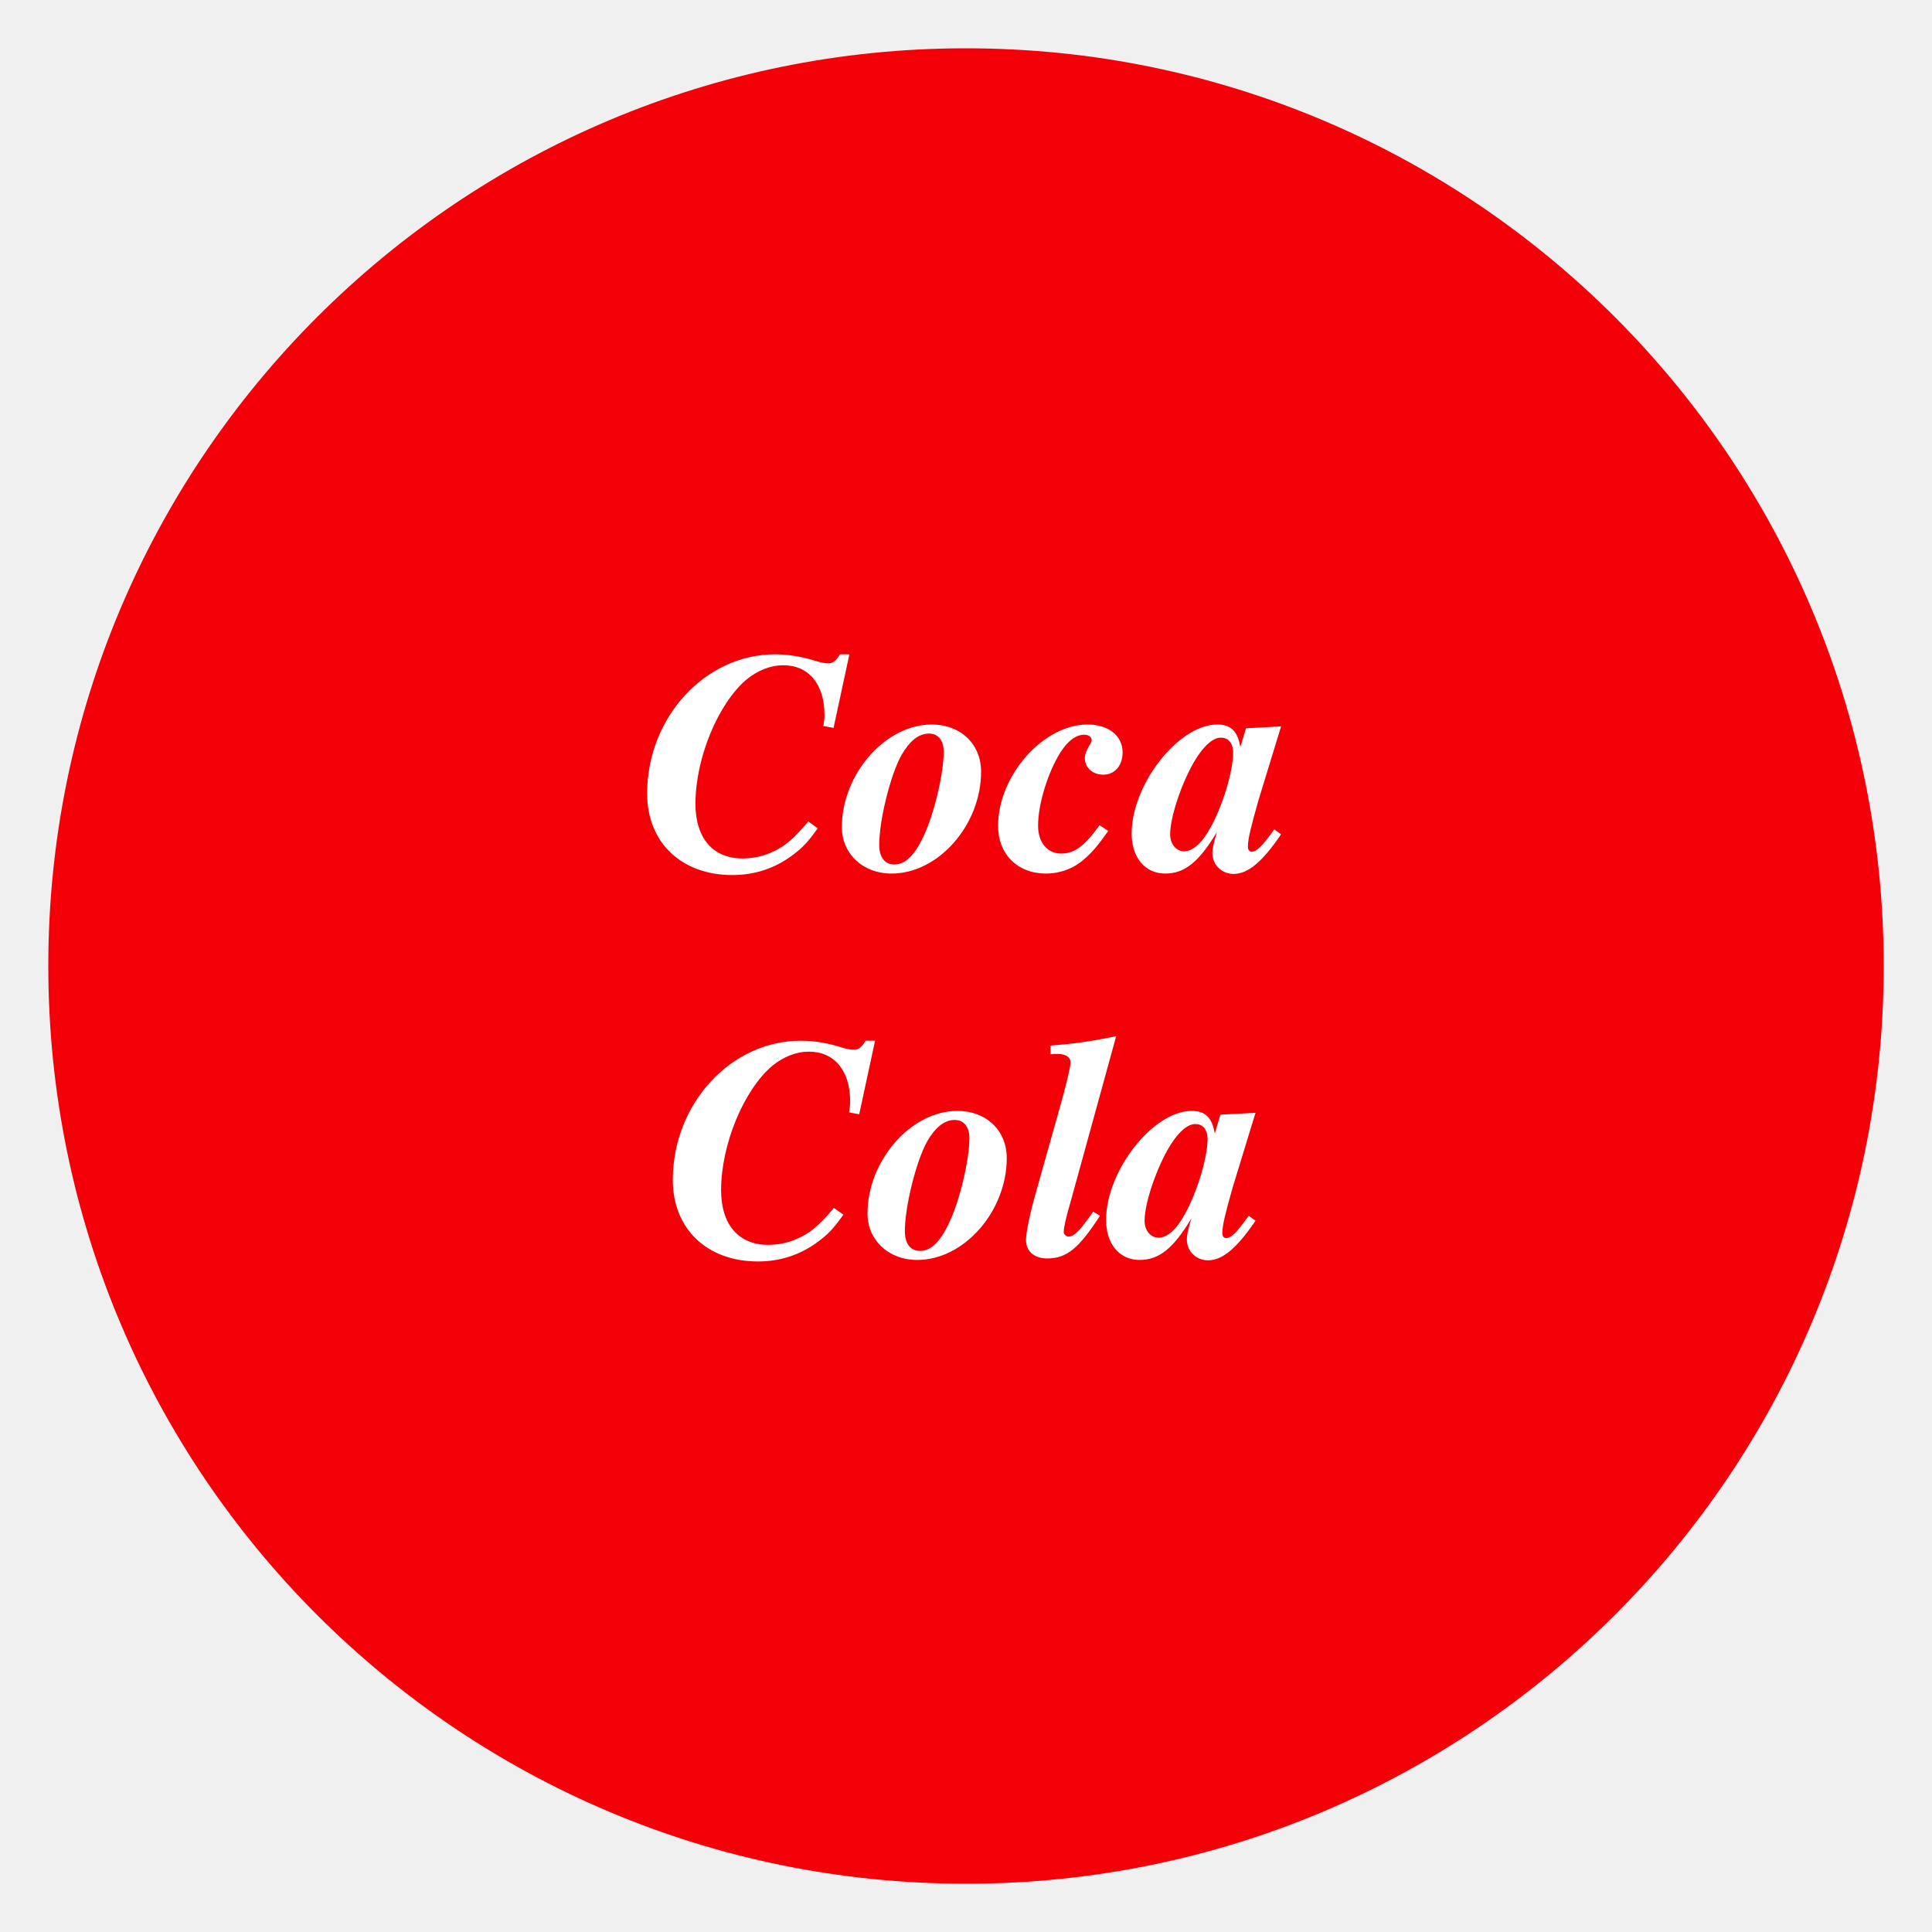
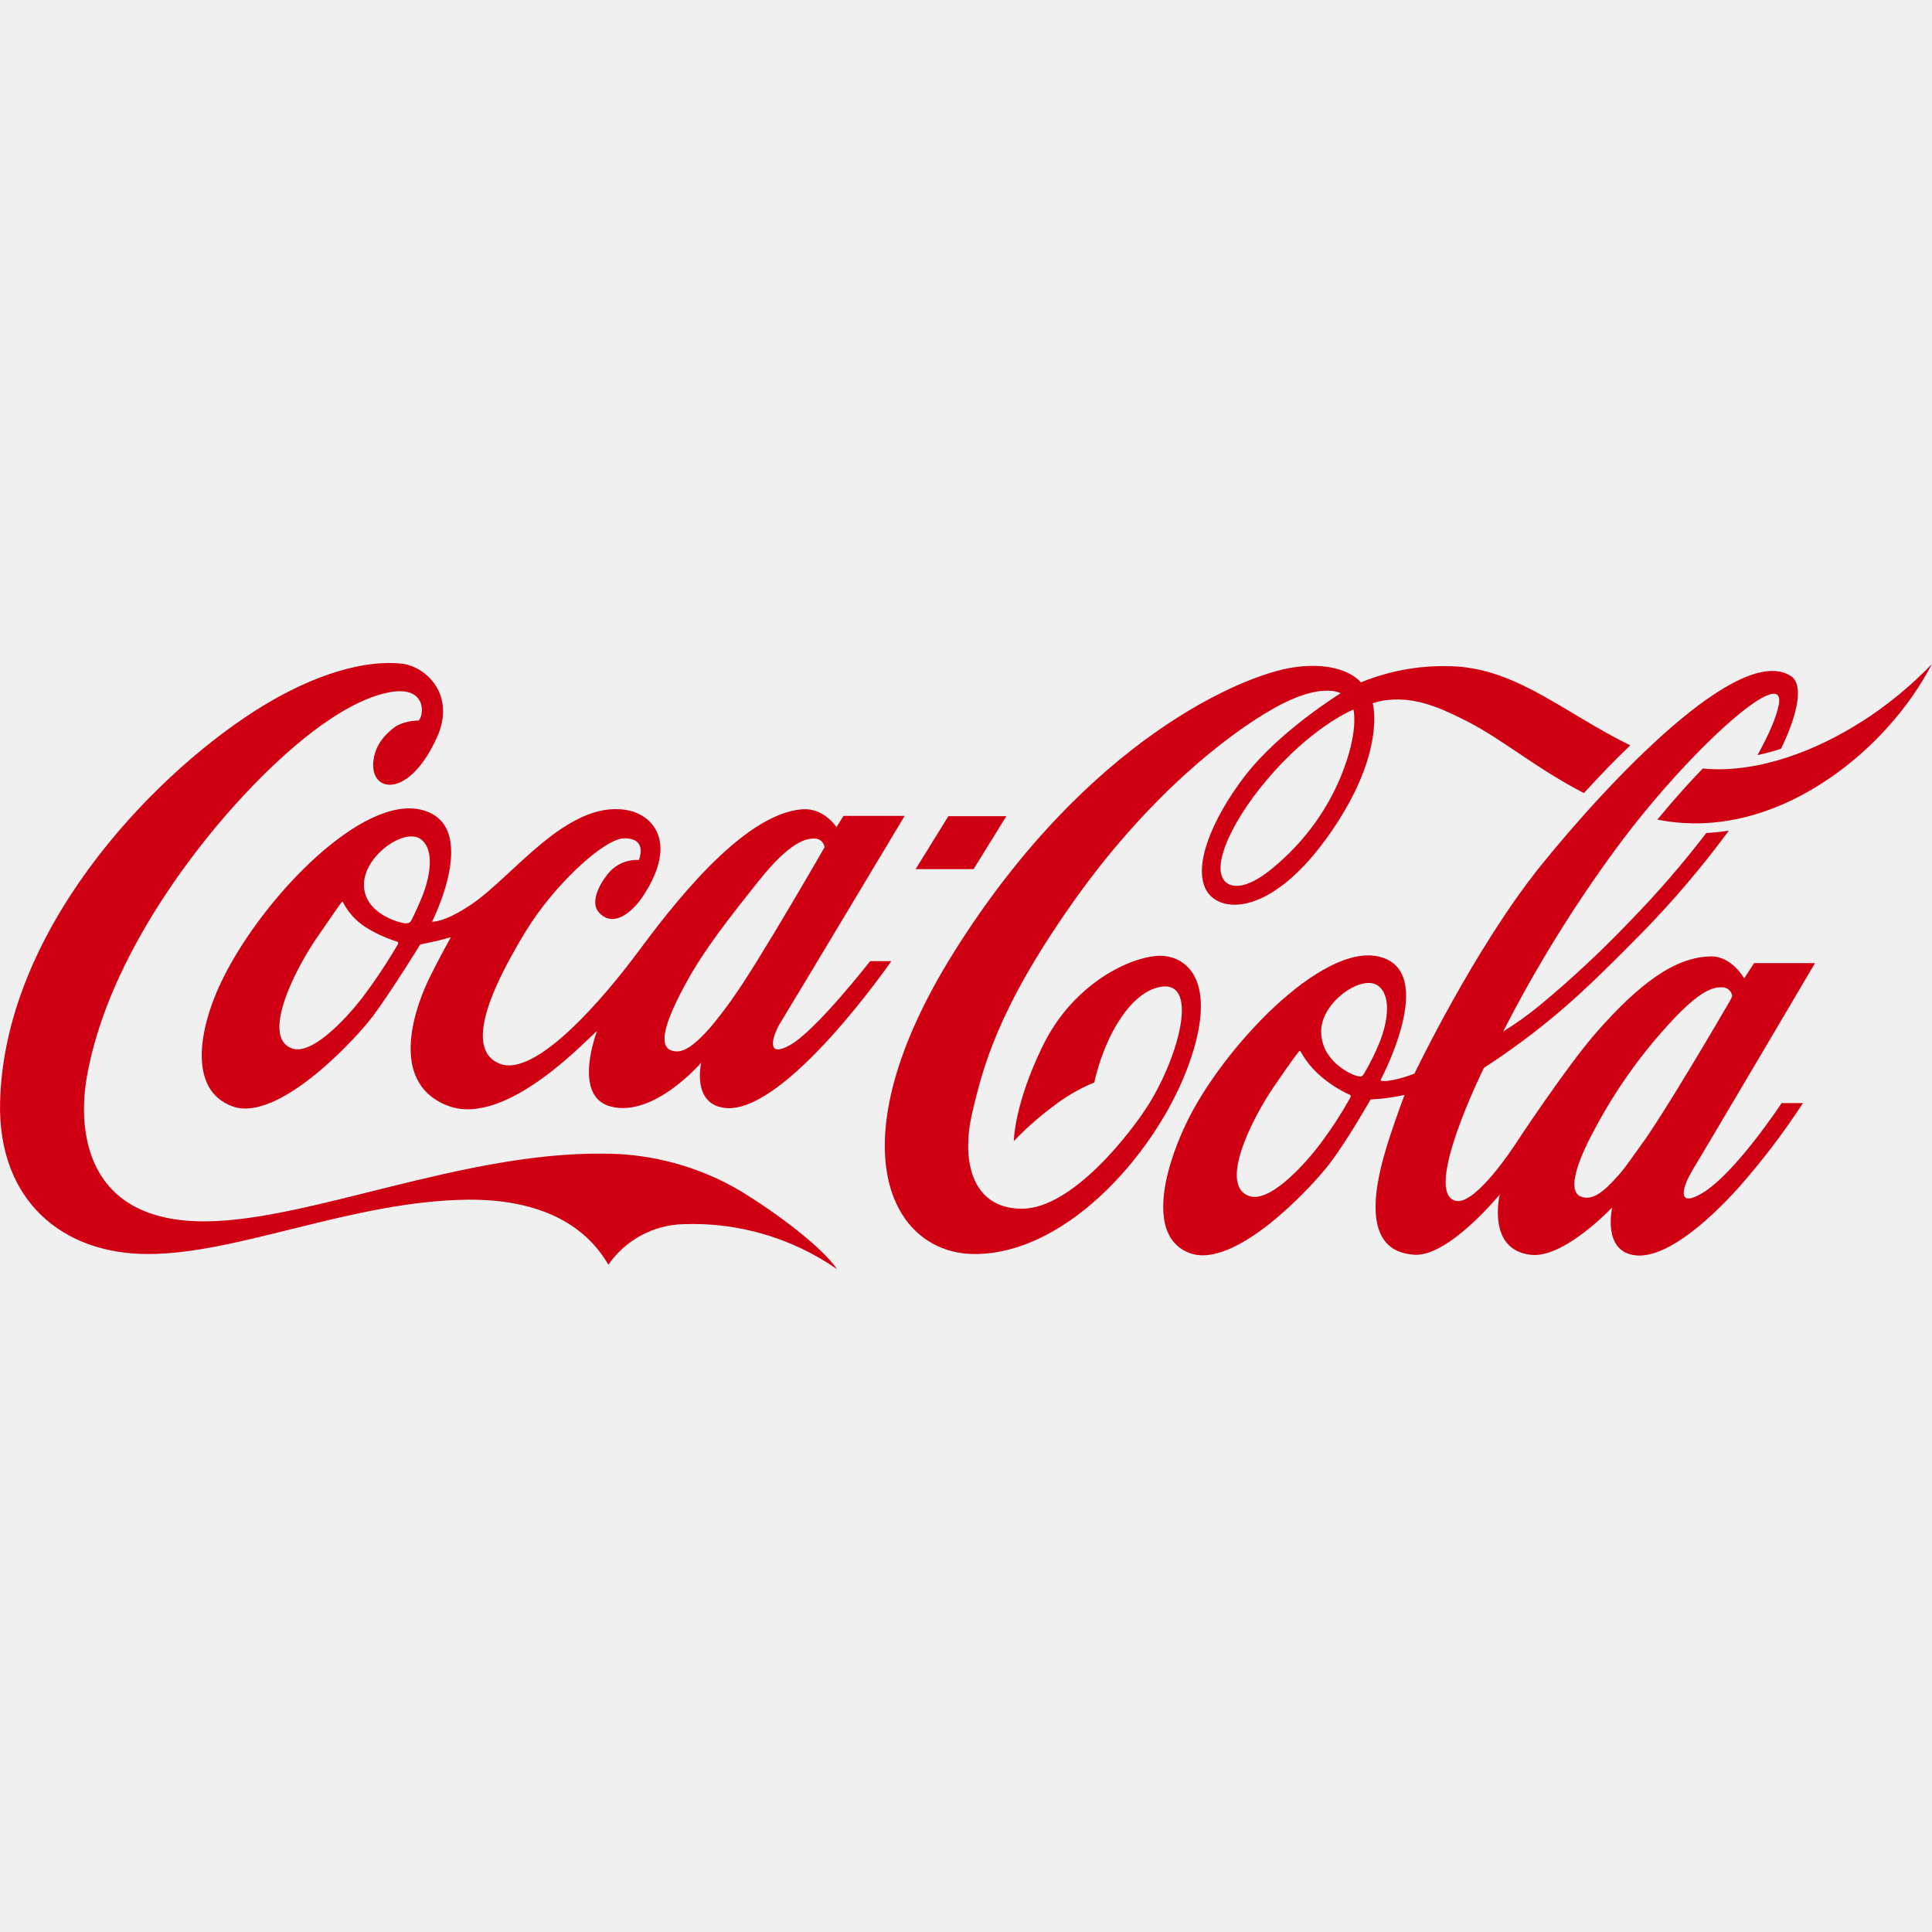
- <svg xmlns="http://www.w3.org/2000/svg" viewBox="0 0 80 80" fill="none">
-   <circle cx="40" cy="40" r="38" fill="#F40009" />
-   <text x="40" y="36" text-anchor="middle" font-family="Georgia,Times,serif" font-weight="bold" font-style="italic" font-size="13" fill="white">Coca</text>
-   <text x="40" y="52" text-anchor="middle" font-family="Georgia,Times,serif" font-weight="bold" font-style="italic" font-size="13" fill="white">Cola</text>
+ <svg xmlns="http://www.w3.org/2000/svg" role="img" aria-label="Coca-Cola" viewBox="0 0 24 24" preserveAspectRatio="xMidYMid meet" fill="#D00013" color="#D00013">
+   <path fill="#D00013" d="M16.813 8.814s-.45.18-.973.756c-.524.577-.828 1.225-.603 1.397c.087.066.287.079.65-.25a2.9 2.9 0 0 0 .766-1.063c.234-.57.16-.833.16-.84m2.863 1.038c-.581-.299-1.006-.664-1.448-.89c-.422-.216-.695-.307-1.036-.261a1 1 0 0 0-.14.035s.176.6-.523 1.607c-.708 1.022-1.35 1.015-1.533.734c-.191-.296.056-.9.468-1.437c.432-.562 1.19-1.028 1.19-1.028s-.241-.148-.835.19c-.58.326-1.577 1.107-2.502 2.423c-.926 1.316-1.11 2.04-1.242 2.61s-.012 1.18.62 1.18s1.368-.964 1.576-1.299c.386-.624.637-1.581.112-1.45c-.259.065-.468.351-.6.627a2.7 2.7 0 0 0-.19.554a2.2 2.2 0 0 0-.513.298a4 4 0 0 0-.486.43s.002-.456.365-1.194c.364-.737 1.03-1.074 1.408-1.106c.34-.027.783.262.408 1.327s-1.483 2.36-2.646 2.376c-1.073.015-1.776-1.355-.282-3.745C13.501 9.19 15.441 8.38 16.07 8.29c.63-.09.835.187.835.187a2.7 2.7 0 0 1 1.197-.197c.77.052 1.364.596 2.15.979c-.205.195-.4.4-.575.592m3.454-.89c-.533.342-1.27.652-1.979.586c-.179.185-.371.4-.563.634c1.228.243 2.305-.519 2.877-1.167A3.8 3.8 0 0 0 24 8.248a4.8 4.8 0 0 1-.869.714m-1.636 3.462a.3.3 0 0 0 .023-.051a.124.124 0 0 0-.113-.108c-.117-.005-.277.017-.695.48a6.3 6.3 0 0 0-.89 1.263c-.24.438-.337.764-.2.848a.2.2 0 0 0 .146.015c.093-.022.199-.11.36-.295c.075-.088.158-.212.258-.349c.277-.376.973-1.563 1.111-1.803m-4.349.504c.07-.182.159-.541-.026-.682c-.199-.15-.705.201-.708.561c-.003.369.357.535.443.559c.05.013.066.01.09-.029a3 3 0 0 0 .201-.409m-.383.67a1.5 1.5 0 0 1-.348-.222a1.1 1.1 0 0 1-.26-.317c-.008-.012-.015-.003-.023.008c-.007.01-.039.039-.309.434c-.27.396-.684 1.216-.31 1.355c.241.09.641-.331.86-.61a5 5 0 0 0 .402-.614c.012-.023 0-.029-.012-.034m4.258.947c-.102.163-.218.476.117.281c.41-.236.994-1.123.994-1.123h.265a9 9 0 0 1-.803 1.054c-.415.46-.922.879-1.28.837c-.416-.048-.286-.596-.286-.596s-.596.635-1.01.59c-.557-.062-.387-.751-.387-.751s-.63.774-1.06.75c-.673-.04-.504-.859-.316-1.436c.1-.308.193-.55.193-.55s-.067.017-.21.038c-.076.011-.212.019-.212.019s-.28.495-.505.792s-1.178 1.322-1.74 1.117c-.518-.19-.346-.984-.044-1.615c.44-.92 1.68-2.243 2.396-2.068c.741.18.017 1.532.017 1.532s0 .005.007.009c.015.005.054.01.143-.008a1.6 1.6 0 0 0 .271-.08s.746-1.561 1.569-2.583c.823-1.02 2.465-2.78 3.11-2.354c.156.105.086.465-.126.902a3 3 0 0 1-.291.078c.142-.258.236-.475.264-.627c.097-.528-1.135.585-2.015 1.78a16.6 16.6 0 0 0-1.409 2.28a4 4 0 0 0 .454-.324a13 13 0 0 0 1.118-1.043a12 12 0 0 0 .951-1.098a3 3 0 0 0 .28-.029a12 12 0 0 1-1.05 1.24c-.35.355-.73.737-1.061 1.015a9 9 0 0 1-.931.691s-.77 1.553-.351 1.652c.246.06.732-.69.732-.69s.635-.967 1.017-1.404c.522-.593.97-.936 1.42-.942c.261-.005.415.273.415.273l.123-.19h.757s-1.414 2.398-1.527 2.579m2.111-5.58c-.533.341-1.27.651-1.979.585c-.18.185-.371.4-.564.634c1.229.243 2.305-.518 2.878-1.167A3.8 3.8 0 0 0 24 8.248a4.8 4.8 0 0 1-.869.714m-10.63 1.177h-.72l-.407.658h.72zm-3.41 2.277c.307-.42 1.152-1.891 1.152-1.891a.124.124 0 0 0-.112-.108c-.117-.006-.312.034-.7.519s-.688.87-.907 1.272c-.24.438-.346.747-.207.831a.2.2 0 0 0 .144.015c.09-.022.208-.113.369-.298a6 6 0 0 0 .262-.34m-3.863-1.99c-.199-.15-.705.201-.708.56c-.003.369.456.482.515.484a.1.1 0 0 0 .05-.01a.06.06 0 0 0 .024-.027a4 4 0 0 0 .146-.325c.07-.183.158-.541-.027-.682m-.3 1.27a1.7 1.7 0 0 1-.39-.18a.8.8 0 0 1-.279-.309c-.007-.012-.015-.003-.022.008s-.047.061-.318.458c-.27.398-.672 1.21-.296 1.35c.24.09.644-.334.864-.612a7 7 0 0 0 .455-.681c.009-.024 0-.03-.014-.034m5.88.244h.263s-1.321 1.912-2.068 1.823c-.416-.049-.293-.563-.293-.563s-.585.685-1.123.546c-.487-.125-.172-.936-.172-.936c-.056.022-1.111 1.211-1.853.926c-.776-.3-.373-1.296-.225-1.595c.125-.253.263-.499.263-.499s-.119.034-.195.051l-.186.04s-.367.596-.591.894c-.225.297-1.178 1.32-1.74 1.117s-.423-.99-.107-1.615c.512-1.012 1.726-2.256 2.458-2.068c.739.189.127 1.388.127 1.388s.147.019.5-.222c.507-.346 1.176-1.277 1.901-1.167c.342.051.66.4.225 1.064c-.139.213-.372.403-.55.215c-.111-.118-.014-.33.103-.477a.46.46 0 0 1 .39-.179s.12-.273-.185-.269c-.247.005-.871.58-1.223 1.16c-.323.533-.813 1.441-.322 1.639c.451.182 1.309-.836 1.706-1.37c.397-.533 1.302-1.742 2.062-1.79c.261-.017.417.221.417.221l.088-.139h.759s-1.43 2.387-1.542 2.567c-.088.141-.204.46.117.281c.322-.178.996-1.043.996-1.043m-.414 3.824a3.14 3.14 0 0 0-1.908-.557a1.17 1.17 0 0 0-.93.504c-.29-.505-.862-.815-1.747-.808c-1.43.016-2.849.676-3.972.675c-1.077 0-1.863-.677-1.837-1.88c.047-2.109 1.83-4.009 3.16-4.864c.767-.49 1.409-.637 1.828-.59c.306.034.674.388.442.909c-.341.761-.812.699-.795.335c.01-.237.168-.386.286-.469a.6.6 0 0 1 .278-.068c.068-.057.117-.474-.429-.337s-1.21.676-1.84 1.371c-.63.696-1.61 2.011-1.852 3.392c-.113.64-.039 1.808 1.48 1.795c1.287-.01 3.185-.859 4.929-.841a3.34 3.34 0 0 1 1.725.472c.451.278.992.684 1.184.961" />
</svg>
